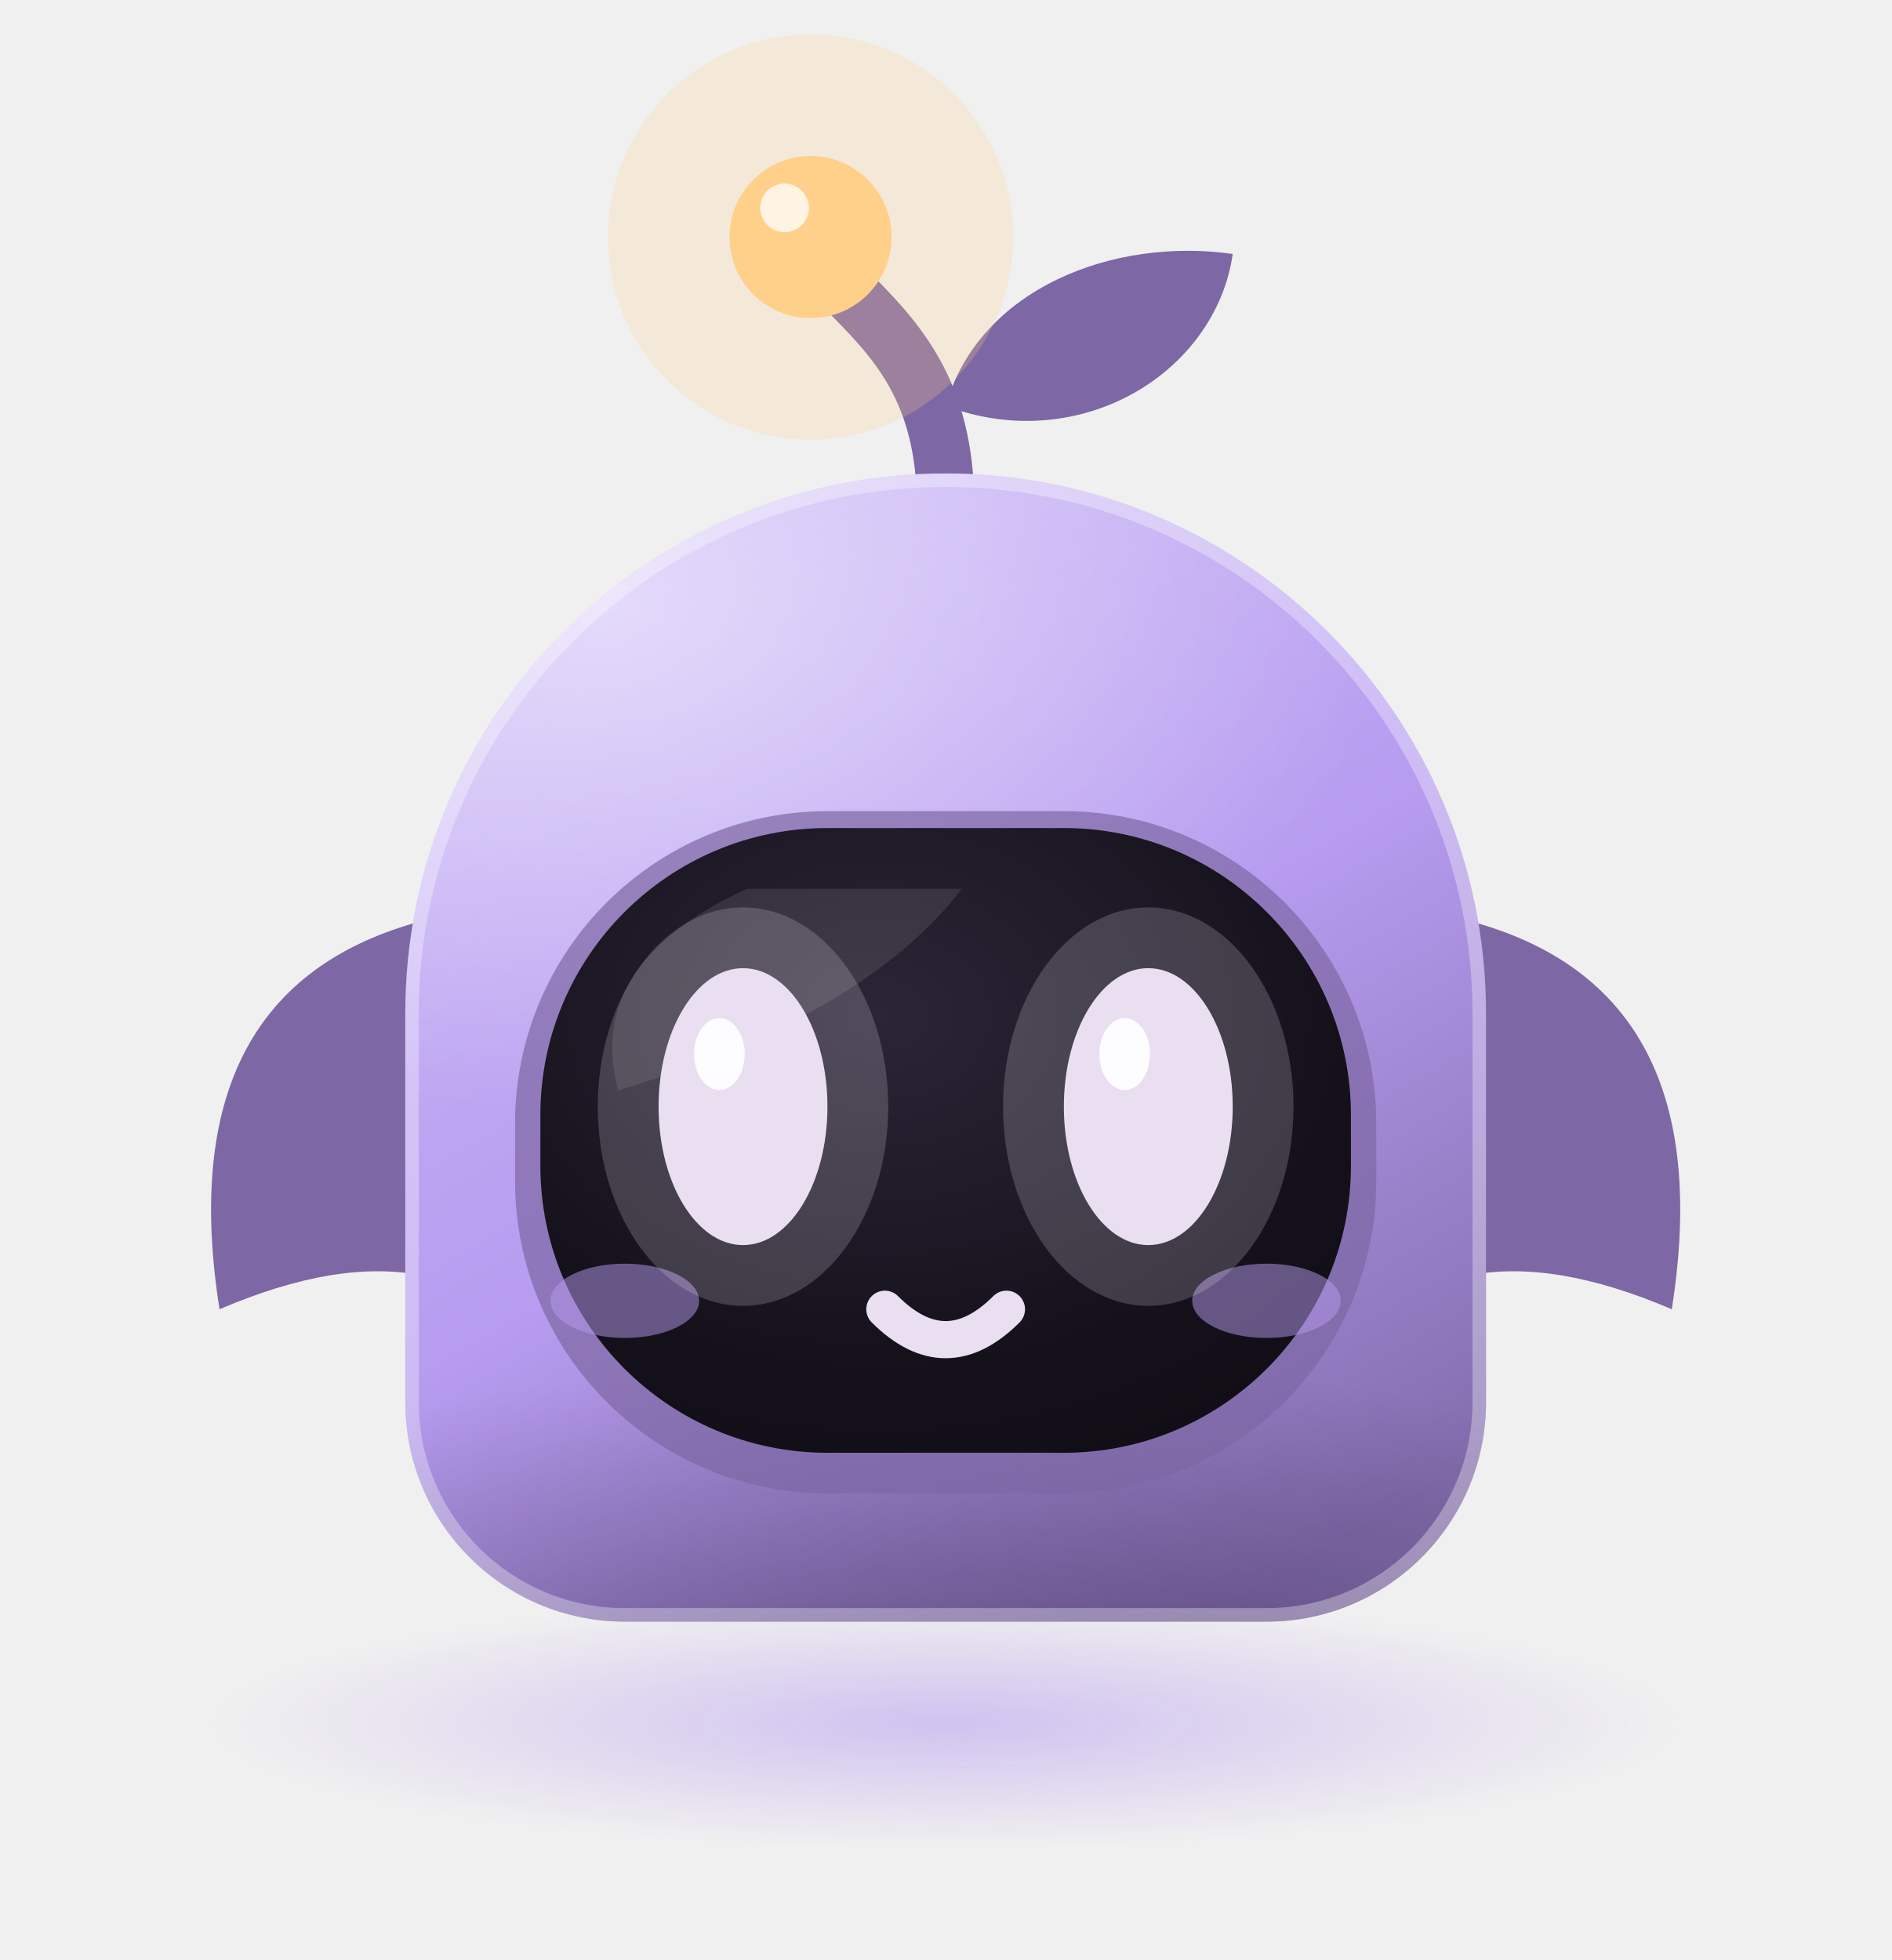
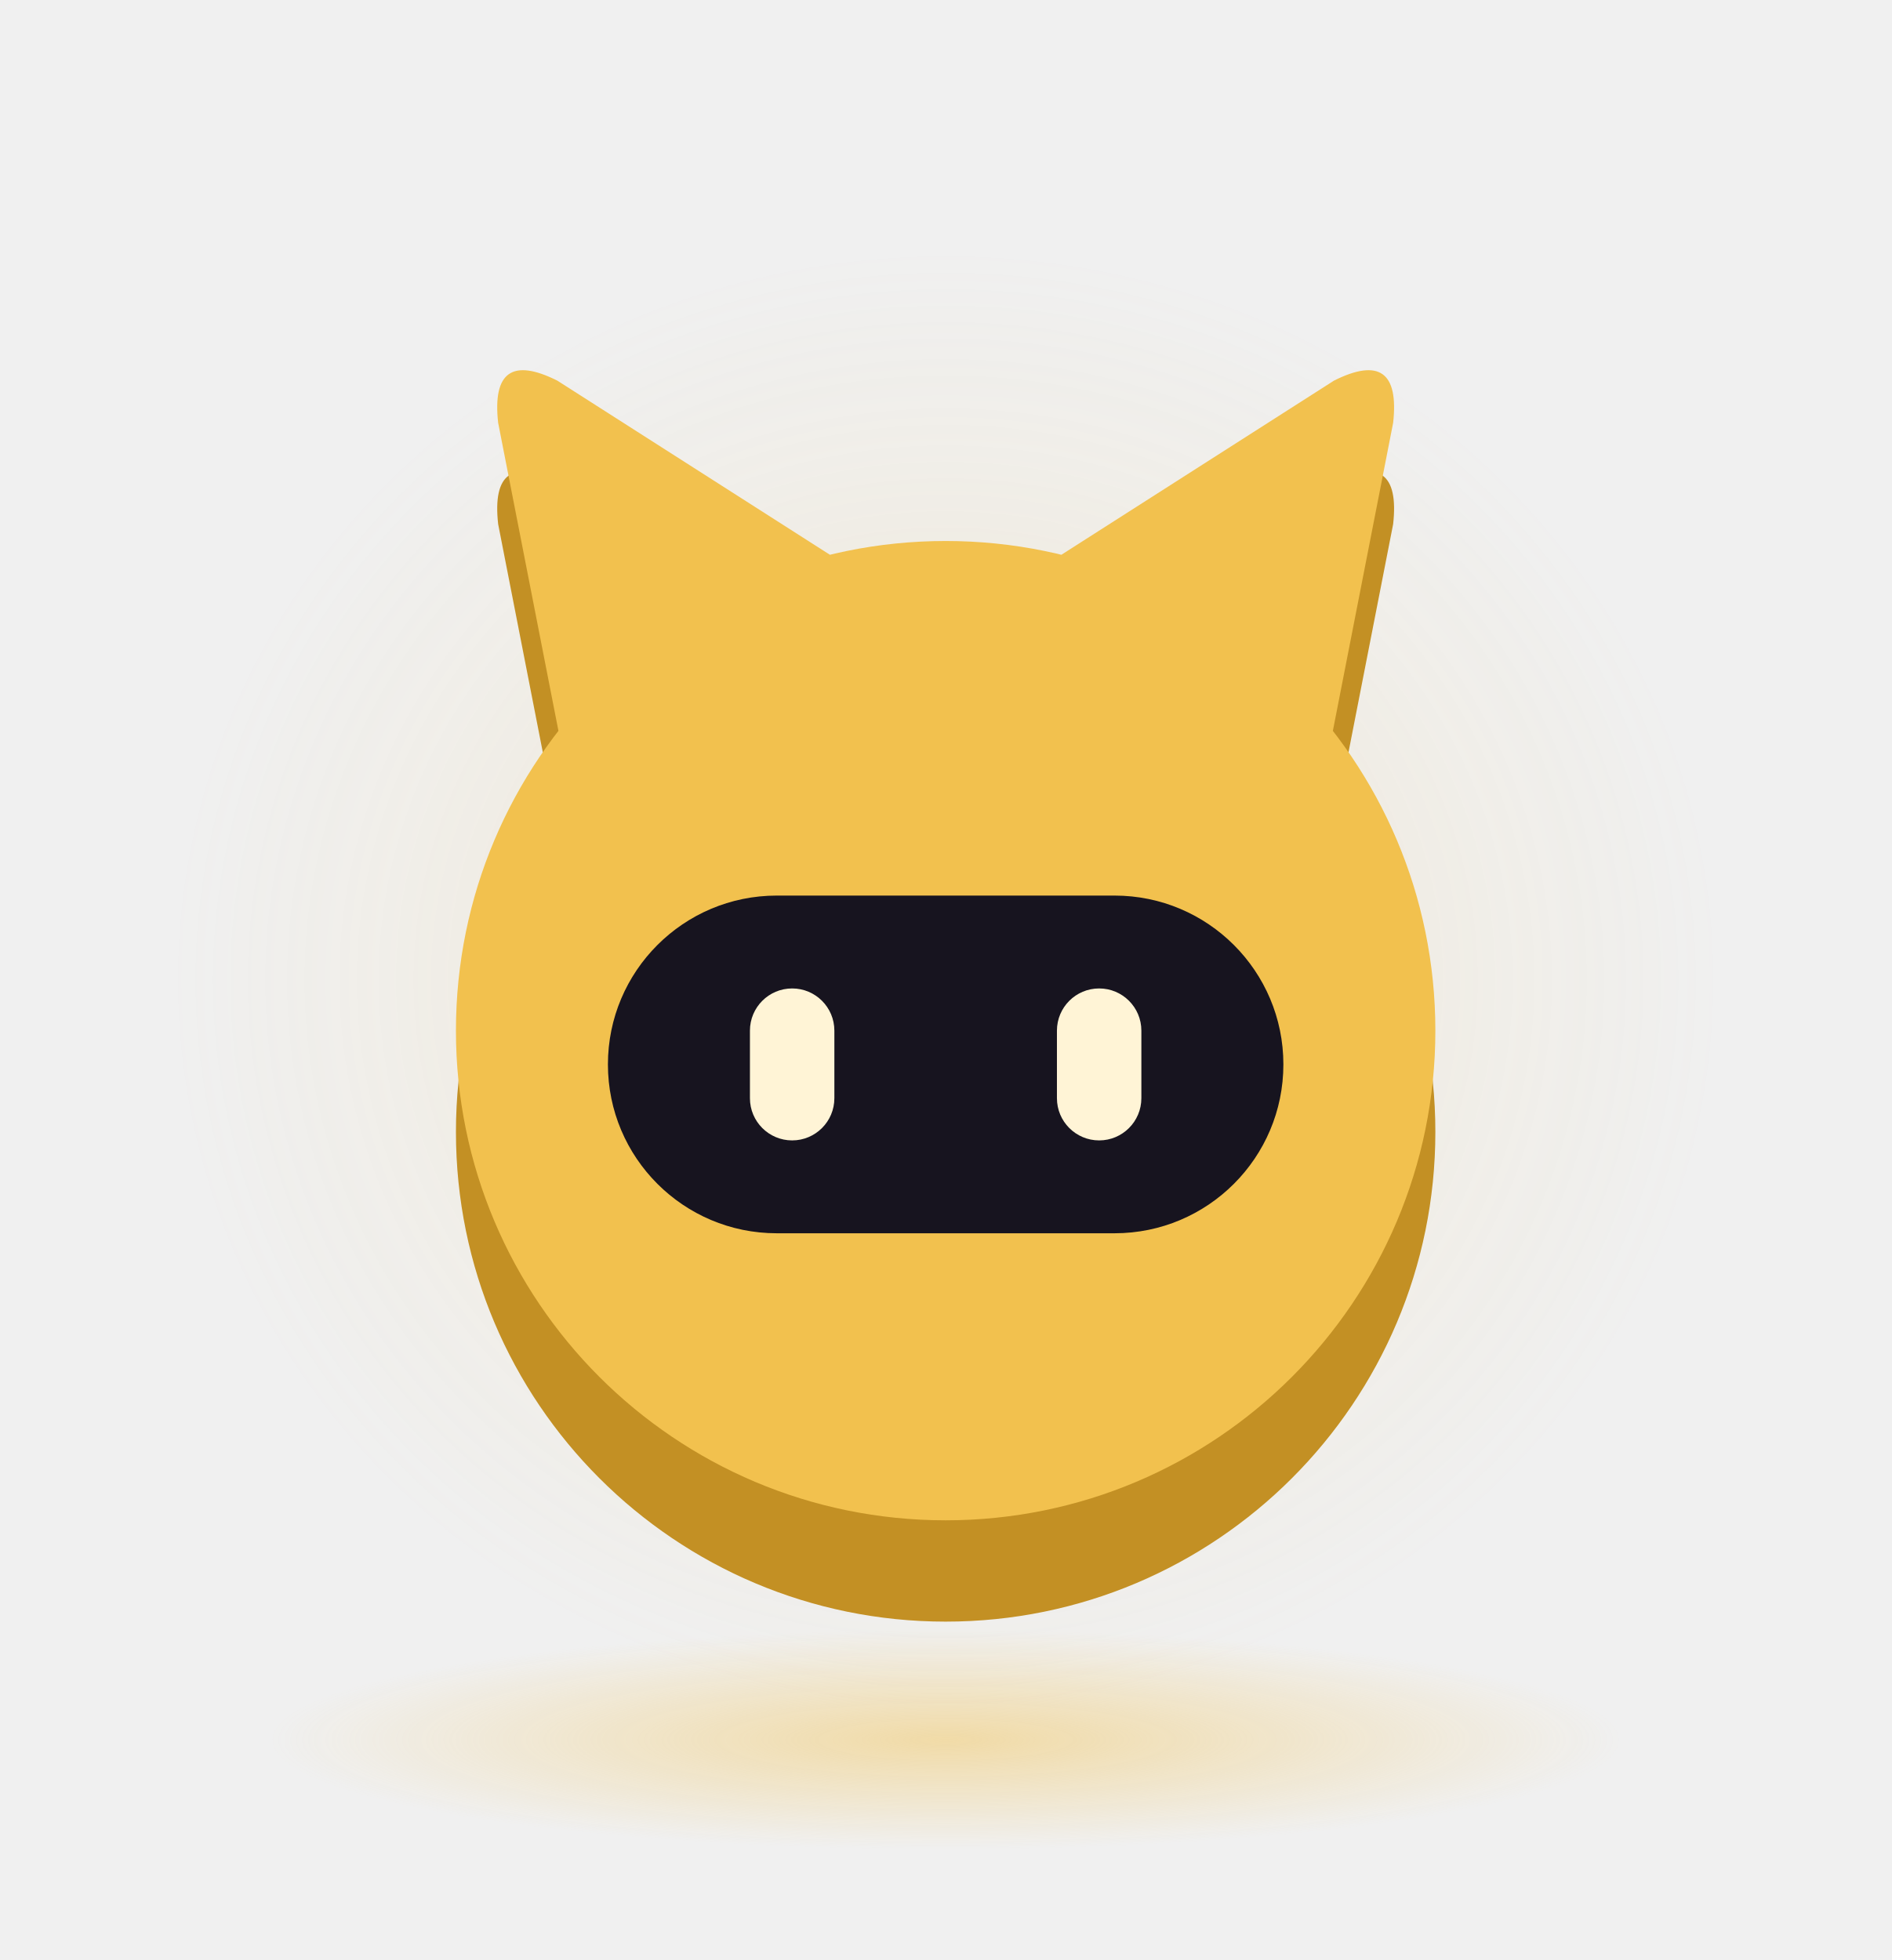
<svg xmlns="http://www.w3.org/2000/svg" viewBox="-6 -6 112 116" width="494" height="512">
  <defs>
-     <linearGradient id="pip-R0s" x1="0.2" y1="0" x2="0.75" y2="1">
-       <stop offset="0" stop-color="#ccbaf6" />
-       <stop offset="0.52" stop-color="#b79cf0" />
-       <stop offset="1" stop-color="#836dad" />
-     </linearGradient>
-     <radialGradient id="pip-R0h">
-       <stop offset="0" stop-color="#fff" stop-opacity="0.5" />
-       <stop offset="1" stop-color="#fff" stop-opacity="0" />
+     <radialGradient id="pip-R0g">
+       <stop offset="0" stop-color="#f2c14e" stop-opacity="0.7" />
+       <stop offset="1" stop-color="#f2c14e" stop-opacity="0" />
    </radialGradient>
-     <radialGradient id="pip-R0d">
-       <stop offset="0" stop-color="#190b26" stop-opacity="0.5" />
-       <stop offset="1" stop-color="#190b26" stop-opacity="0" />
+     <radialGradient id="pip-R0s">
+       <stop offset="0" stop-color="#f2c14e" stop-opacity="0.45" />
+       <stop offset="1" stop-color="#f2c14e" stop-opacity="0" />
    </radialGradient>
-     <radialGradient id="pip-R0v" cx="0.42" cy="0.3" r="0.95">
-       <stop offset="0" stop-color="#2b2536" />
-       <stop offset="0.6" stop-color="#14111b" />
-       <stop offset="1" stop-color="#0e0b12" />
-     </radialGradient>
-     <radialGradient id="pip-R0g">
-       <stop offset="0" stop-color="#b79cf0" stop-opacity="0.55" />
-       <stop offset="1" stop-color="#b79cf0" stop-opacity="0" />
-     </radialGradient>
-     <clipPath id="pip-R0c">
-       <path d="M18 77V54a32 32 0 0 1 64 0v23a13 13 0 0 1-13 13H31a13 13 0 0 1-13-13Z" />
-     </clipPath>
  </defs>
-   <ellipse class="saya-shadow" cx="50" cy="96" rx="44" ry="7.5" fill="url(#pip-R0g)" />
+   <ellipse class="saya-shadow" cx="50" cy="97" rx="40" ry="6.5" fill="url(#pip-R0s)" />
  <g class="saya-head">
-     <g class="saya-antenna">
+     <ellipse class="saya-halo" opacity="0.24" cx="50" cy="52" rx="46" ry="44" fill="url(#pip-R0g)" />
+     <path d="M21 55A29 29 0 1 1 79 55A29 29 0 1 1 21 55ZM28 42L23.5 19Q23 14.5 27 16.5L45 28ZM72 42L55 28L73 16.5Q77 14.5 76.5 19Z" fill="#c39024" transform="translate(0 6)" />
+     <path d="M21 55A29 29 0 1 1 79 55A29 29 0 1 1 21 55ZM28 42L23.5 19Q23 14.5 27 16.5L45 28ZM72 42L55 28L73 16.5Q77 14.5 76.5 19Z" fill="#f2c14e" />
+     <rect x="30" y="47" width="40" height="20" rx="10" fill="#17141f" />
+     <g>
      <g>
-         <path d="M50 24C50 17 47 14 44 11" stroke="#7d67a4" stroke-width="3.4" stroke-linecap="round" fill="none" />
-         <path d="M50 18C52 11 60 8 67 9C66 16 58 21 50 18Z" fill="#7d67a4" />
-         <g>
-           <circle class="saya-halo" opacity="0.24" cx="42" cy="8" r="12" fill="#ffd08a" />
-           <circle class="saya-lamp" fill="#ffd08a" cx="42" cy="8" r="4.8" />
-           <circle cx="40.464" cy="6.272" r="1.44" fill="#fff" opacity="0.75" />
-         </g>
+         <path d="M38.41 55a2.5 2.5 0 0 1 5 0v4a2.5 2.5 0 0 1 -5 0ZM56.59 55a2.5 2.5 0 0 1 5 0v4a2.5 2.5 0 0 1 -5 0Z" fill="#fff4d6" />
      </g>
    </g>
-     <g fill="#7d67a4">
-       <path d="M19 48.5Q4 52.5 7 71.5Q14 68.5 19 69.5Z" />
-       <path d="M81 48.5Q96 52.5 93 71.5Q86 68.5 81 69.5Z" />
-     </g>
-     <path d="M18 77V54a32 32 0 0 1 64 0v23a13 13 0 0 1-13 13H31a13 13 0 0 1-13-13Z" fill="url(#pip-R0s)" />
-     <g clip-path="url(#pip-R0c)">
-       <ellipse cx="30" cy="30" rx="46" ry="30" fill="url(#pip-R0h)" />
-       <ellipse cx="50" cy="104" rx="66" ry="30" fill="url(#pip-R0d)" />
-       <path d="M18 77V54a32 32 0 0 1 64 0v23a13 13 0 0 1-13 13H31a13 13 0 0 1-13-13Z" fill="none" stroke="#fff" stroke-opacity="0.32" stroke-width="1.6" />
-     </g>
-     <rect x="24.5" y="42" width="51" height="40.4" rx="18.5" fill="#7d67a4" opacity="0.7" />
-     <rect x="26" y="43" width="48" height="37" rx="17" fill="url(#pip-R0v)" />
-     <path d="M38.24 46.6H50.96Q45.2 54.1 30.6 58.54Q28.6 51 38.24 46.6Z" fill="#fff" opacity="0.1" />
-     <ellipse cx="31" cy="71" rx="4.4" ry="2.2" fill="#b79cf0" opacity="0.5" />
-     <ellipse cx="69" cy="71" rx="4.4" ry="2.2" fill="#b79cf0" opacity="0.5" />
-     <g>
-       <g>
-         <ellipse cx="38" cy="59.5" rx="8.6" ry="11.8" fill="#eadff0" opacity="0.2" />
-         <ellipse cx="62" cy="59.5" rx="8.6" ry="11.8" fill="#eadff0" opacity="0.2" />
-         <ellipse cx="38" cy="59.5" rx="5" ry="8.2" fill="#eadff0" />
-         <ellipse cx="62" cy="59.5" rx="5" ry="8.2" fill="#eadff0" />
-         <ellipse cx="36.6" cy="56.384" rx="1.5" ry="2.132" fill="#fff" opacity="0.9" />
-         <ellipse cx="60.6" cy="56.384" rx="1.5" ry="2.132" fill="#fff" opacity="0.9" />
-       </g>
-     </g>
-     <path d="M46.4 71.5q3.6 3.6 7.2 0" fill="none" stroke="#eadff0" stroke-width="2.2" stroke-linecap="round" />
  </g>
</svg>
